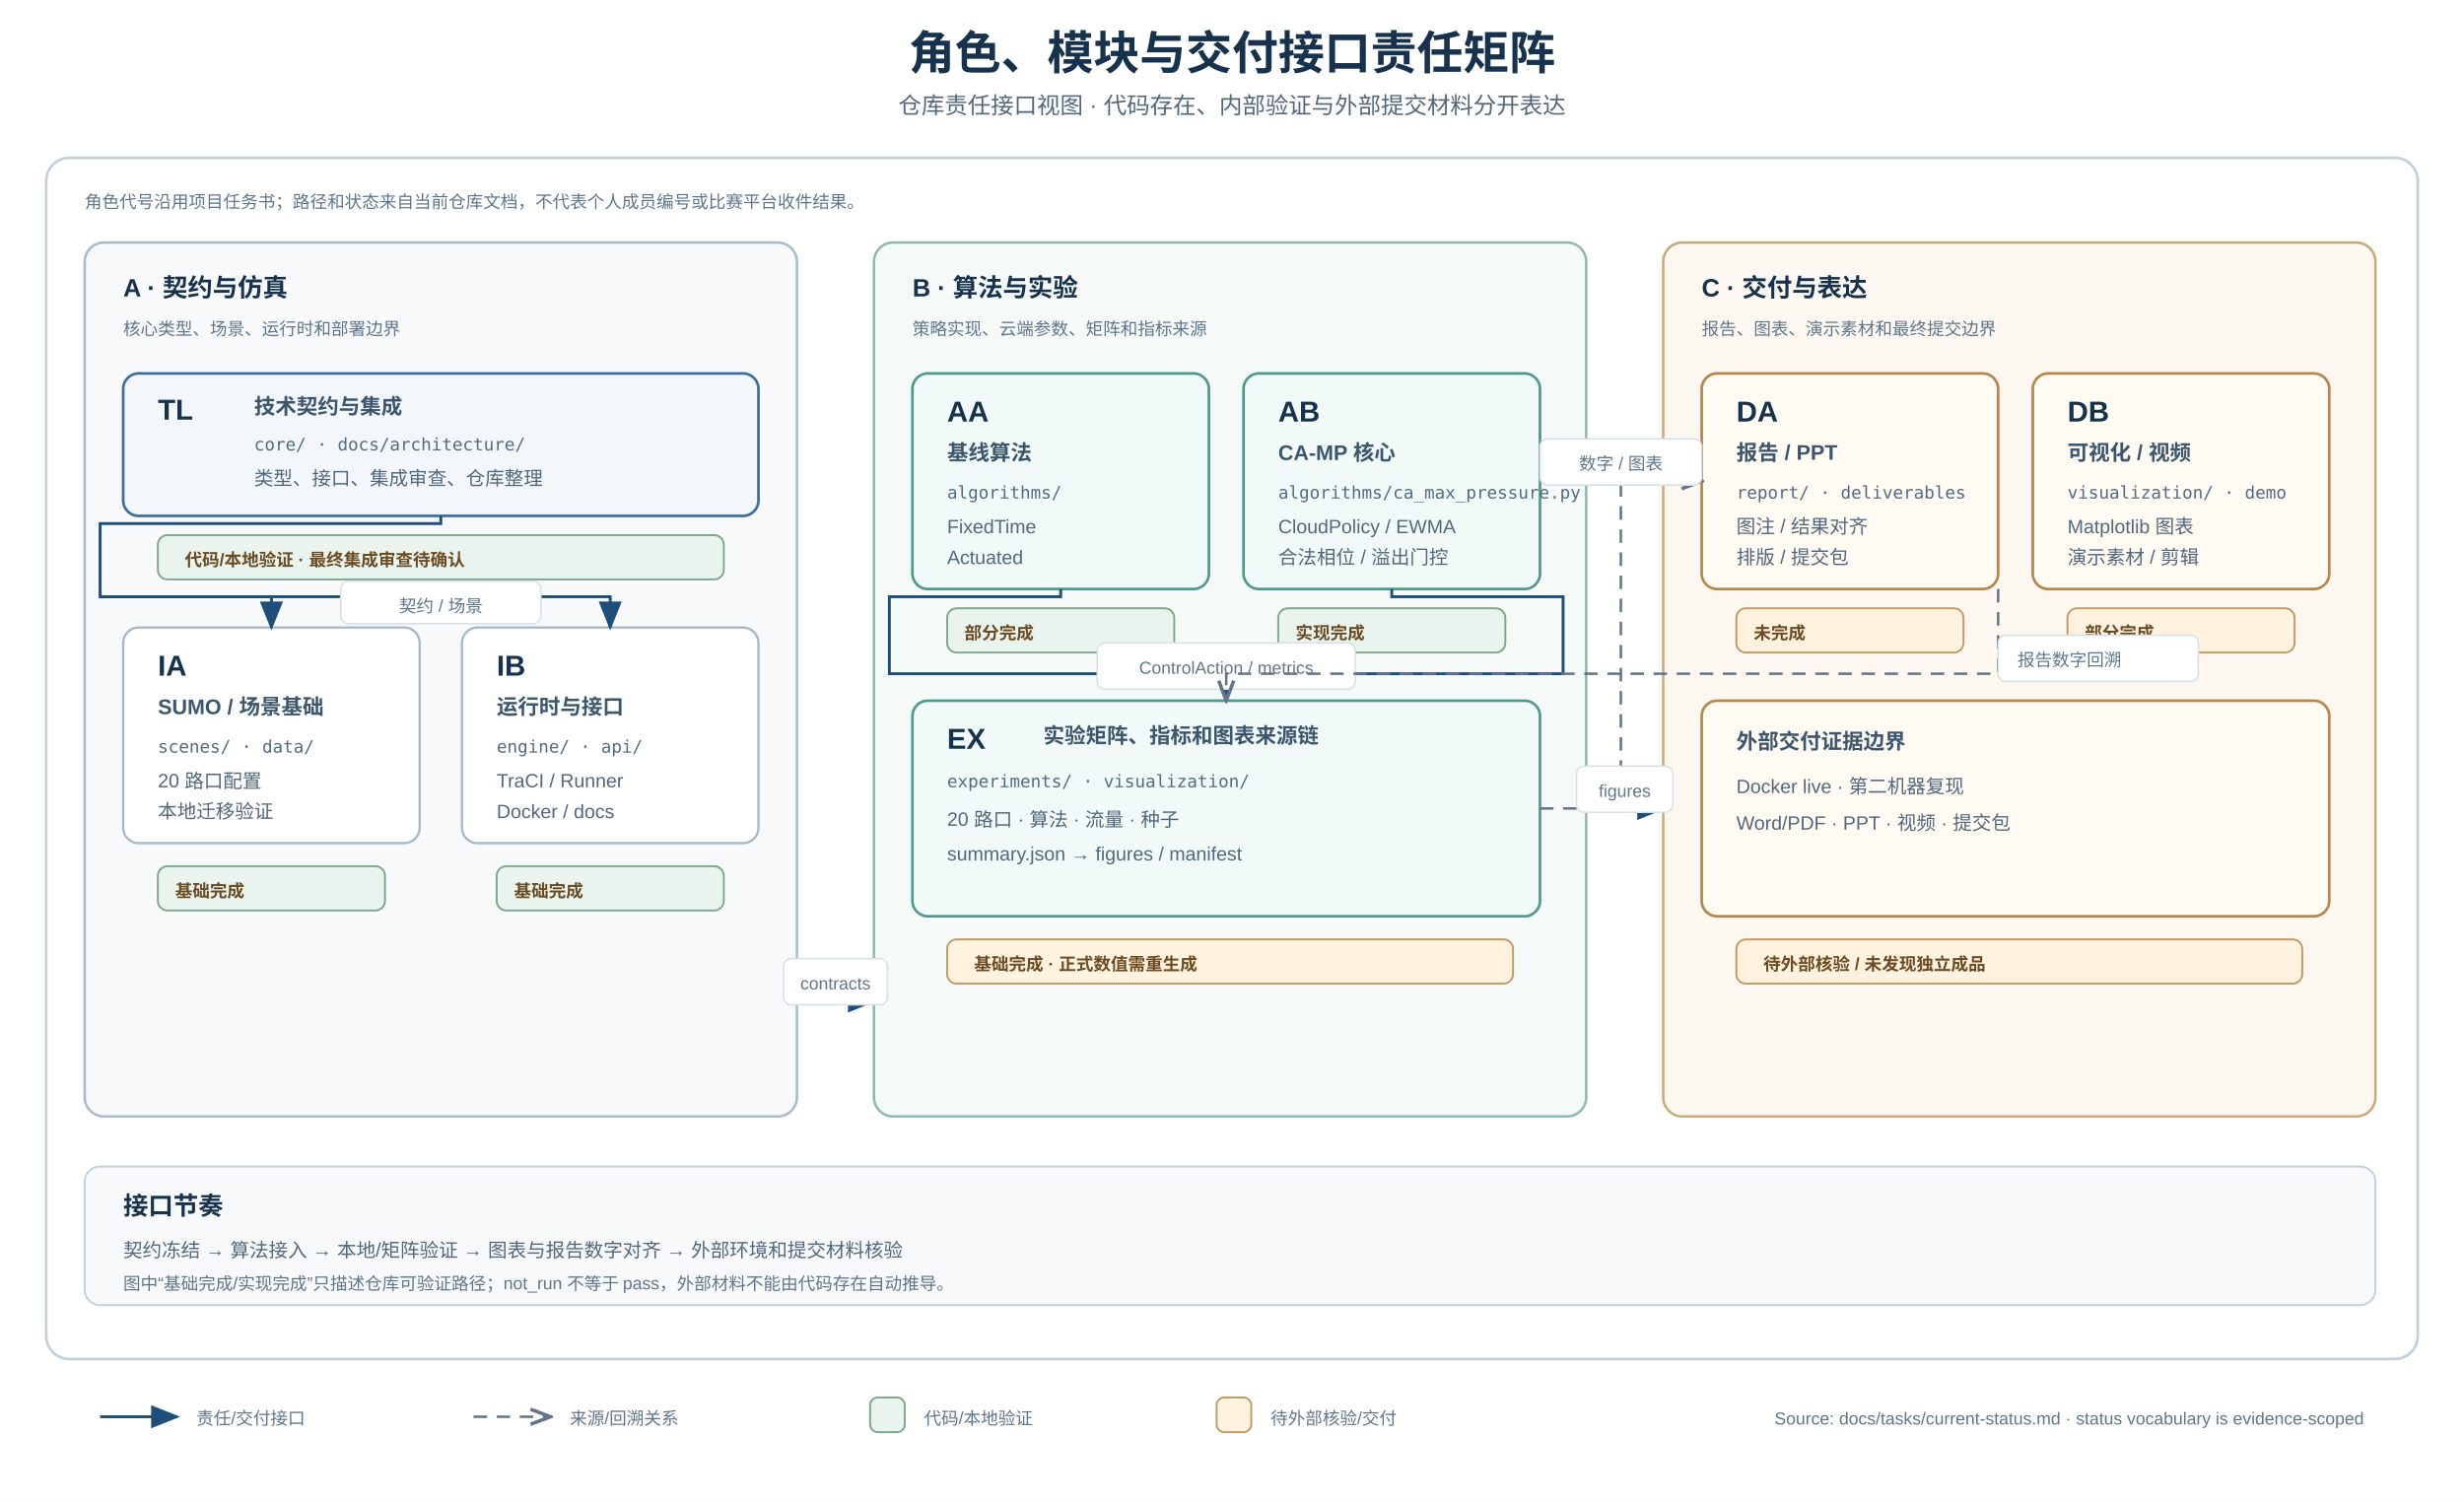
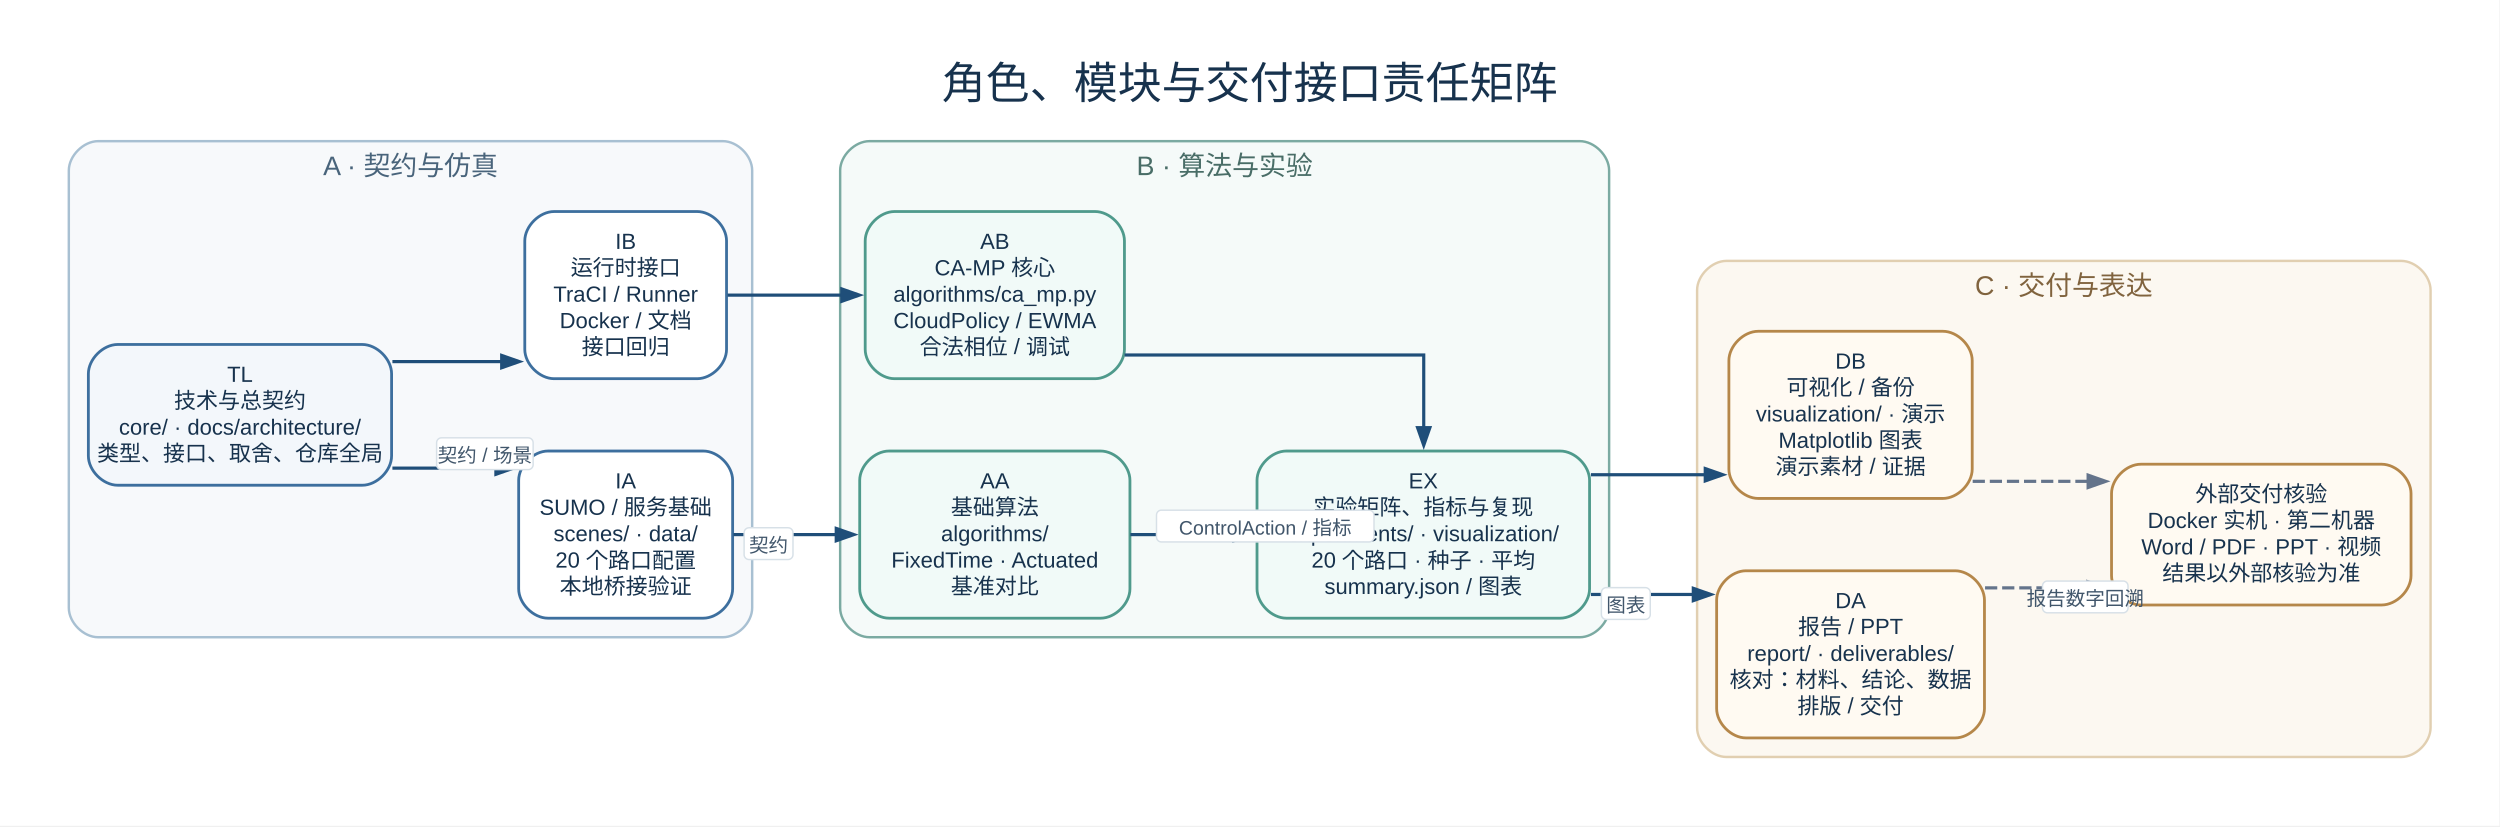
- <svg xmlns="http://www.w3.org/2000/svg" viewBox="0 0 1280 780" role="img" aria-labelledby="team-title team-desc">
-   <defs>
-     <marker id="team-blue" markerWidth="10" markerHeight="8" refX="9" refY="4" orient="auto">
-       <path d="M0,0 L10,4 L0,8 Z" fill="#1f4e79" />
-     </marker>
-     <marker id="team-open" markerWidth="10" markerHeight="8" refX="9" refY="4" orient="auto">
-       <path d="M1,1 L9,4 L1,7" fill="none" stroke="#64748b" stroke-width="1.4" />
-     </marker>
-   </defs>
-   <style>
-     .title { font-family: Arial, "Noto Sans CJK SC", "Microsoft YaHei", sans-serif; font-size: 24px; font-weight: 700; fill: #17324d; }
-     .subtitle { font-family: Arial, "Noto Sans CJK SC", "Microsoft YaHei", sans-serif; font-size: 12px; fill: #52677d; }
-     .group-title { font-family: Arial, "Noto Sans CJK SC", "Microsoft YaHei", sans-serif; font-size: 13px; font-weight: 700; fill: #17324d; }
-     .role { font-family: Arial, "Noto Sans CJK SC", "Microsoft YaHei", sans-serif; font-size: 15px; font-weight: 700; fill: #17324d; }
-     .role-title { font-family: Arial, "Noto Sans CJK SC", "Microsoft YaHei", sans-serif; font-size: 11px; font-weight: 700; fill: #3c566d; }
-     .text { font-family: Arial, "Noto Sans CJK SC", "Microsoft YaHei", sans-serif; font-size: 10px; fill: #52677d; }
-     .path { font-family: "Cascadia Mono", Consolas, monospace; font-size: 9px; fill: #536b82; }
-     .status { font-family: Arial, "Noto Sans CJK SC", "Microsoft YaHei", sans-serif; font-size: 9px; font-weight: 700; fill: #6b4b22; }
-     .tiny { font-family: Arial, "Noto Sans CJK SC", "Microsoft YaHei", sans-serif; font-size: 9px; fill: #60758a; }
-     .group-a { fill: #f7f9fb; stroke: #a9bbc9; stroke-width: 1.3; }
-     .group-b { fill: #f5faf9; stroke: #8fb9b0; stroke-width: 1.3; }
-     .group-c { fill: #fcf8f1; stroke: #c7a97a; stroke-width: 1.3; }
-     .role-box { fill: #ffffff; stroke: #a7b8c8; stroke-width: 1.2; }
-     .role-box-blue { fill: #f3f7fb; stroke: #3d6f9e; stroke-width: 1.4; }
-     .role-box-teal { fill: #f1faf8; stroke: #4f9a8c; stroke-width: 1.4; }
-     .role-box-amber { fill: #fffaf2; stroke: #b5874a; stroke-width: 1.4; }
-     .status-local { fill: #e9f4ee; stroke: #7ca88b; stroke-width: 1; }
-     .status-external { fill: #fff2df; stroke: #c49a63; stroke-width: 1; }
-     .flow { fill: none; stroke: #1f4e79; stroke-width: 1.5; marker-end: url(#team-blue); }
-     .link { fill: none; stroke: #64748b; stroke-width: 1.3; stroke-dasharray: 7 5; marker-end: url(#team-open); }
-     .label-bg { fill: #ffffff; stroke: #d7e0e7; stroke-width: 0.8; }
-     .rule { stroke: #c9d5df; stroke-width: 1; }
-   </style>
-   <rect width="1280" height="780" fill="#ffffff" />
-   <text x="640" y="36" text-anchor="middle" class="title">角色、模块与交付接口责任矩阵</text>
-   <text x="640" y="59" text-anchor="middle" class="subtitle">仓库责任接口视图 · 代码存在、内部验证与外部提交材料分开表达</text>
-   <rect x="24" y="82" width="1232" height="624" rx="12" fill="#ffffff" stroke="#c3d0dc" stroke-width="1.4" />
-   <text x="44" y="108" class="tiny">角色代号沿用项目任务书；路径和状态来自当前仓库文档，不代表个人成员编号或比赛平台收件结果。</text>
-   <g id="contract-simulation">
-     <rect x="44" y="126" width="370" height="454" rx="10" class="group-a" />
-     <text x="64" y="154" class="group-title">A · 契约与仿真</text>
-     <text x="64" y="174" class="tiny">核心类型、场景、运行时和部署边界</text>
-     <rect x="64" y="194" width="330" height="74" rx="8" class="role-box-blue" />
-     <text x="82" y="218" class="role">TL</text>
-     <text x="132" y="215" class="role-title">技术契约与集成</text>
-     <text x="132" y="234" class="path">core/ · docs/architecture/</text>
-     <text x="132" y="252" class="text">类型、接口、集成审查、仓库整理</text>
-     <rect x="82" y="278" width="294" height="23" rx="5" class="status-local" />
-     <text x="96" y="294" class="status">代码/本地验证 · 最终集成审查待确认</text>
-     <rect x="64" y="326" width="154" height="112" rx="8" class="role-box" />
-     <text x="82" y="351" class="role">IA</text>
-     <text x="82" y="371" class="role-title">SUMO / 场景基础</text>
-     <text x="82" y="391" class="path">scenes/ · data/</text>
-     <text x="82" y="409" class="text">20 路口配置</text>
-     <text x="82" y="425" class="text">本地迁移验证</text>
-     <rect x="82" y="450" width="118" height="23" rx="5" class="status-local" />
-     <text x="91" y="466" class="status">基础完成</text>
-     <rect x="240" y="326" width="154" height="112" rx="8" class="role-box" />
-     <text x="258" y="351" class="role">IB</text>
-     <text x="258" y="371" class="role-title">运行时与接口</text>
-     <text x="258" y="391" class="path">engine/ · api/</text>
-     <text x="258" y="409" class="text">TraCI / Runner</text>
-     <text x="258" y="425" class="text">Docker / docs</text>
-     <rect x="258" y="450" width="118" height="23" rx="5" class="status-local" />
-     <text x="267" y="466" class="status">基础完成</text>
-     <path d="M229,268 V272 H52 V310 H141 V326" class="flow" />
-     <path d="M52,310 H317 V326" class="flow" />
-     <rect x="177" y="302" width="104" height="22" rx="4" class="label-bg" />
-     <text x="229" y="318" text-anchor="middle" class="tiny">契约 / 场景</text>
-   </g>
-   <g id="algorithm-experiment">
-     <rect x="454" y="126" width="370" height="454" rx="10" class="group-b" />
-     <text x="474" y="154" class="group-title">B · 算法与实验</text>
-     <text x="474" y="174" class="tiny">策略实现、云端参数、矩阵和指标来源</text>
-     <rect x="474" y="194" width="154" height="112" rx="8" class="role-box-teal" />
-     <text x="492" y="219" class="role">AA</text>
-     <text x="492" y="239" class="role-title">基线算法</text>
-     <text x="492" y="259" class="path">algorithms/</text>
-     <text x="492" y="277" class="text">FixedTime</text>
-     <text x="492" y="293" class="text">Actuated</text>
-     <rect x="492" y="316" width="118" height="23" rx="5" class="status-local" />
-     <text x="501" y="332" class="status">部分完成</text>
-     <rect x="646" y="194" width="154" height="112" rx="8" class="role-box-teal" />
-     <text x="664" y="219" class="role">AB</text>
-     <text x="664" y="239" class="role-title">CA-MP 核心</text>
-     <text x="664" y="259" class="path">algorithms/ca_max_pressure.py</text>
-     <text x="664" y="277" class="text">CloudPolicy / EWMA</text>
-     <text x="664" y="293" class="text">合法相位 / 溢出门控</text>
-     <rect x="664" y="316" width="118" height="23" rx="5" class="status-local" />
-     <text x="673" y="332" class="status">实现完成</text>
-     <rect x="474" y="364" width="326" height="112" rx="8" class="role-box-teal" />
-     <text x="492" y="389" class="role">EX</text>
-     <text x="542" y="386" class="role-title">实验矩阵、指标和图表来源链</text>
-     <text x="492" y="409" class="path">experiments/ · visualization/</text>
-     <text x="492" y="429" class="text">20 路口 · 算法 · 流量 · 种子</text>
-     <text x="492" y="447" class="text">summary.json → figures / manifest</text>
-     <rect x="492" y="488" width="294" height="23" rx="5" class="status-external" />
-     <text x="506" y="504" class="status">基础完成 · 正式数值需重生成</text>
-     <path d="M551,306 V310 H462 V350 H637 V364" class="flow" />
-     <path d="M723,306 V310 H812 V350 H637 V364" class="flow" />
-     <rect x="570" y="334" width="134" height="24" rx="4" class="label-bg" />
-     <text x="637" y="350" text-anchor="middle" class="tiny">ControlAction / metrics</text>
-   </g>
-   <g id="delivery">
-     <rect x="864" y="126" width="370" height="454" rx="10" class="group-c" />
-     <text x="884" y="154" class="group-title">C · 交付与表达</text>
-     <text x="884" y="174" class="tiny">报告、图表、演示素材和最终提交边界</text>
-     <rect x="884" y="194" width="154" height="112" rx="8" class="role-box-amber" />
-     <text x="902" y="219" class="role">DA</text>
-     <text x="902" y="239" class="role-title">报告 / PPT</text>
-     <text x="902" y="259" class="path">report/ · deliverables</text>
-     <text x="902" y="277" class="text">图注 / 结果对齐</text>
-     <text x="902" y="293" class="text">排版 / 提交包</text>
-     <rect x="902" y="316" width="118" height="23" rx="5" class="status-external" />
-     <text x="911" y="332" class="status">未完成</text>
-     <rect x="1056" y="194" width="154" height="112" rx="8" class="role-box-amber" />
-     <text x="1074" y="219" class="role">DB</text>
-     <text x="1074" y="239" class="role-title">可视化 / 视频</text>
-     <text x="1074" y="259" class="path">visualization/ · demo</text>
-     <text x="1074" y="277" class="text">Matplotlib 图表</text>
-     <text x="1074" y="293" class="text">演示素材 / 剪辑</text>
-     <rect x="1074" y="316" width="118" height="23" rx="5" class="status-external" />
-     <text x="1083" y="332" class="status">部分完成</text>
-     <rect x="884" y="364" width="326" height="112" rx="8" class="role-box-amber" />
-     <text x="902" y="389" class="role-title">外部交付证据边界</text>
-     <text x="902" y="412" class="text">Docker live · 第二机器复现</text>
-     <text x="902" y="431" class="text">Word/PDF · PPT · 视频 · 提交包</text>
-     <rect x="902" y="488" width="294" height="23" rx="5" class="status-external" />
-     <text x="916" y="504" class="status">待外部核验 / 未发现独立成品</text>
-     <path d="M800,420 H842 V250 H884" class="link" />
-     <rect x="800" y="228" width="84" height="24" rx="4" class="label-bg" />
-     <text x="842" y="244" text-anchor="middle" class="tiny">数字 / 图表</text>
-   </g>
-   <g id="interfaces">
-     <path d="M414,520 H454" class="flow" />
-     <rect x="407" y="498" width="54" height="24" rx="4" class="label-bg" />
-     <text x="434" y="514" text-anchor="middle" class="tiny">contracts</text>
-     <path d="M824,420 H864" class="flow" />
-     <rect x="819" y="398" width="50" height="24" rx="4" class="label-bg" />
-     <text x="844" y="414" text-anchor="middle" class="tiny">figures</text>
-     <path d="M1038,306 V350 H637 V364" class="link" />
-     <rect x="1038" y="330" width="104" height="24" rx="4" class="label-bg" />
-     <text x="1048" y="346" class="tiny">报告数字回溯</text>
-     <rect x="44" y="606" width="1190" height="72" rx="8" fill="#f7f9fb" stroke="#c3d0dc" stroke-width="1" />
-     <text x="64" y="631" class="group-title">接口节奏</text>
-     <text x="64" y="653" class="text">契约冻结 → 算法接入 → 本地/矩阵验证 → 图表与报告数字对齐 → 外部环境和提交材料核验</text>
-     <text x="64" y="670" class="tiny">图中“基础完成/实现完成”只描述仓库可验证路径；not_run 不等于 pass，外部材料不能由代码存在自动推导。</text>
-   </g>
-   <g id="legend">
-     <line x1="52" y1="736" x2="92" y2="736" class="flow" />
-     <text x="102" y="740" class="tiny">责任/交付接口</text>
-     <line x1="246" y1="736" x2="286" y2="736" class="link" />
-     <text x="296" y="740" class="tiny">来源/回溯关系</text>
-     <rect x="452" y="726" width="18" height="18" rx="4" class="status-local" />
-     <text x="480" y="740" class="tiny">代码/本地验证</text>
-     <rect x="632" y="726" width="18" height="18" rx="4" class="status-external" />
-     <text x="660" y="740" class="tiny">待外部核验/交付</text>
-     <text x="1228" y="740" text-anchor="end" class="tiny">Source: docs/tasks/current-status.md · status vocabulary is evidence-scoped</text>
+ <svg xmlns="http://www.w3.org/2000/svg" role="img" aria-labelledby="team-org-title team-org-desc" width="1023pt" height="338pt" viewBox="0.00 0.00 1023.00 338.00">
+   <g id="graph0" class="graph" transform="scale(1 1) rotate(0) translate(20.16 317.76)">
+     <polygon fill="white" stroke="none" points="-20.16,20.16 -20.16,-317.76 1002.59,-317.76 1002.59,20.16 -20.16,20.16" />
+     <text xml:space="preserve" text-anchor="middle" x="491.22" y="-277.4" font-family="Arial" font-size="18.00" fill="#17324d">角色、模块与交付接口责任矩阵</text>
+     <g id="clust1" class="cluster">
+       <path fill="#f7f9fb" stroke="#a8c0d2" d="M20,-57C20,-57 275.63,-57 275.63,-57 281.63,-57 287.63,-63 287.63,-69 287.63,-69 287.63,-248 287.63,-248 287.63,-254 281.63,-260 275.63,-260 275.63,-260 20,-260 20,-260 14,-260 8,-254 8,-248 8,-248 8,-69 8,-69 8,-63 14,-57 20,-57" />
+       <text xml:space="preserve" text-anchor="middle" x="147.82" y="-246.1" font-family="Arial" font-size="11.00" fill="#49647b">A · 契约与仿真</text>
+     </g>
+     <g id="clust3" class="cluster">
+       <path fill="#f5faf9" stroke="#7baaa2" d="M335.63,-57C335.63,-57 626.29,-57 626.29,-57 632.29,-57 638.29,-63 638.29,-69 638.29,-69 638.29,-248 638.29,-248 638.29,-254 632.29,-260 626.29,-260 626.29,-260 335.63,-260 335.63,-260 329.63,-260 323.63,-254 323.63,-248 323.63,-248 323.63,-69 323.63,-69 323.63,-63 329.63,-57 335.63,-57" />
+       <text xml:space="preserve" text-anchor="middle" x="480.96" y="-246.1" font-family="Arial" font-size="11.00" fill="#496d67">B · 算法与实验</text>
+     </g>
+     <g id="clust5" class="cluster">
+       <path fill="#fcf8f1" stroke="#e1cfb1" d="M686.29,-8C686.29,-8 962.43,-8 962.43,-8 968.43,-8 974.43,-14 974.43,-20 974.43,-20 974.43,-199 974.43,-199 974.43,-205 968.43,-211 962.43,-211 962.43,-211 686.29,-211 686.29,-211 680.29,-211 674.29,-205 674.29,-199 674.29,-199 674.29,-20 674.29,-20 674.29,-14 680.29,-8 686.29,-8" />
+       <text xml:space="preserve" text-anchor="middle" x="824.36" y="-197.1" font-family="Arial" font-size="11.00" fill="#80633e">C · 交付与表达</text>
+     </g>
+     <g id="node1" class="node">
+       <path fill="#f3f7fb" stroke="#3d6f9e" stroke-width="1.15" d="M128.08,-176.8C128.08,-176.8 28,-176.8 28,-176.8 22,-176.8 16,-170.8 16,-164.8 16,-164.8 16,-131.2 16,-131.2 16,-125.2 22,-119.2 28,-119.2 28,-119.2 128.08,-119.2 128.08,-119.2 134.08,-119.2 140.08,-125.2 140.08,-131.2 140.08,-131.2 140.08,-164.8 140.08,-164.8 140.08,-170.8 134.08,-176.8 128.08,-176.8" />
+       <text xml:space="preserve" text-anchor="middle" x="78.04" y="-161.5" font-family="Arial" font-size="9.00" fill="#17324d">TL</text>
+       <text xml:space="preserve" text-anchor="middle" x="78.04" y="-150.7" font-family="Arial" font-size="9.00" fill="#17324d">技术与总契约</text>
+       <text xml:space="preserve" text-anchor="middle" x="78.04" y="-139.9" font-family="Arial" font-size="9.00" fill="#17324d">core/ · docs/architecture/</text>
+       <text xml:space="preserve" text-anchor="middle" x="78.04" y="-129.1" font-family="Arial" font-size="9.00" fill="#17324d">类型、接口、取舍、仓库全局</text>
+     </g>
+     <g id="node2" class="node">
+       <path fill="#ffffff" stroke="#3d6f9e" stroke-width="1.15" d="M267.63,-133.2C267.63,-133.2 204.08,-133.2 204.08,-133.2 198.08,-133.2 192.08,-127.2 192.08,-121.2 192.08,-121.2 192.08,-76.8 192.08,-76.8 192.08,-70.8 198.08,-64.8 204.08,-64.8 204.08,-64.8 267.63,-64.8 267.63,-64.8 273.63,-64.8 279.63,-70.8 279.63,-76.8 279.63,-76.8 279.63,-121.2 279.63,-121.2 279.63,-127.2 273.63,-133.2 267.63,-133.2" />
+       <text xml:space="preserve" text-anchor="middle" x="235.86" y="-117.9" font-family="Arial" font-size="9.00" fill="#17324d">IA</text>
+       <text xml:space="preserve" text-anchor="middle" x="235.86" y="-107.1" font-family="Arial" font-size="9.00" fill="#17324d">SUMO / 服务基础</text>
+       <text xml:space="preserve" text-anchor="middle" x="235.86" y="-96.3" font-family="Arial" font-size="9.00" fill="#17324d">scenes/ · data/</text>
+       <text xml:space="preserve" text-anchor="middle" x="235.86" y="-85.5" font-family="Arial" font-size="9.00" fill="#17324d">20 个路口配置</text>
+       <text xml:space="preserve" text-anchor="middle" x="235.86" y="-74.7" font-family="Arial" font-size="9.00" fill="#17324d">本地桥接验证</text>
+     </g>
+     <g id="edge1" class="edge">
+       <path fill="none" stroke="#1f4e79" stroke-width="1.3" d="M140.41,-126.2C140.41,-126.2 182.76,-126.2 182.76,-126.2" />
+       <polygon fill="#1f4e79" stroke="#1f4e79" stroke-width="1.3" points="182.76,-128.72 189.96,-126.2 182.76,-123.68 182.76,-128.72" />
+       <rect x="158.50" y="-138.60" width="39.50" height="13" rx="2" fill="#ffffff" stroke="#d7e0e7" stroke-width="0.6" />
+       <text xml:space="preserve" text-anchor="middle" x="178.25" y="-128.6" font-family="Arial" font-size="8.00" fill="#41566b">契约 / 场景</text>
+     </g>
+     <g id="node3" class="node">
+       <path fill="#ffffff" stroke="#3d6f9e" stroke-width="1.15" d="M265.14,-231.2C265.14,-231.2 206.58,-231.2 206.58,-231.2 200.58,-231.2 194.58,-225.2 194.58,-219.2 194.58,-219.2 194.58,-174.8 194.58,-174.8 194.58,-168.8 200.58,-162.8 206.58,-162.8 206.58,-162.8 265.14,-162.8 265.14,-162.8 271.14,-162.8 277.14,-168.8 277.14,-174.8 277.14,-174.8 277.14,-219.2 277.14,-219.2 277.14,-225.2 271.14,-231.2 265.14,-231.2" />
+       <text xml:space="preserve" text-anchor="middle" x="235.86" y="-215.9" font-family="Arial" font-size="9.00" fill="#17324d">IB</text>
+       <text xml:space="preserve" text-anchor="middle" x="235.86" y="-205.1" font-family="Arial" font-size="9.00" fill="#17324d">运行时接口</text>
+       <text xml:space="preserve" text-anchor="middle" x="235.86" y="-194.3" font-family="Arial" font-size="9.00" fill="#17324d">TraCI / Runner</text>
+       <text xml:space="preserve" text-anchor="middle" x="235.86" y="-183.5" font-family="Arial" font-size="9.00" fill="#17324d">Docker / 文档</text>
+       <text xml:space="preserve" text-anchor="middle" x="235.86" y="-172.7" font-family="Arial" font-size="9.00" fill="#17324d">接口回归</text>
+     </g>
+     <g id="edge2" class="edge">
+       <path fill="none" stroke="#1f4e79" stroke-width="1.3" d="M140.41,-169.8C140.41,-169.8 185.13,-169.8 185.13,-169.8" />
+       <polygon fill="#1f4e79" stroke="#1f4e79" stroke-width="1.3" points="185.13,-172.32 192.33,-169.8 185.13,-167.28 185.13,-172.32" />
+     </g>
+     <g id="node4" class="node">
+       <path fill="#f1faf8" stroke="#4f9a8c" stroke-width="1.15" d="M430.21,-133.2C430.21,-133.2 343.63,-133.2 343.63,-133.2 337.63,-133.2 331.63,-127.2 331.63,-121.2 331.63,-121.2 331.63,-76.8 331.63,-76.8 331.63,-70.8 337.63,-64.8 343.63,-64.8 343.63,-64.8 430.21,-64.8 430.21,-64.8 436.21,-64.8 442.21,-70.8 442.21,-76.8 442.21,-76.8 442.21,-121.2 442.21,-121.2 442.21,-127.2 436.21,-133.2 430.21,-133.2" />
+       <text xml:space="preserve" text-anchor="middle" x="386.92" y="-117.9" font-family="Arial" font-size="9.00" fill="#17324d">AA</text>
+       <text xml:space="preserve" text-anchor="middle" x="386.92" y="-107.1" font-family="Arial" font-size="9.00" fill="#17324d">基础算法</text>
+       <text xml:space="preserve" text-anchor="middle" x="386.92" y="-96.3" font-family="Arial" font-size="9.00" fill="#17324d">algorithms/</text>
+       <text xml:space="preserve" text-anchor="middle" x="386.92" y="-85.5" font-family="Arial" font-size="9.00" fill="#17324d">FixedTime · Actuated</text>
+       <text xml:space="preserve" text-anchor="middle" x="386.92" y="-74.7" font-family="Arial" font-size="9.00" fill="#17324d">基准对比</text>
+     </g>
+     <g id="edge3" class="edge">
+       <path fill="none" stroke="#1f4e79" stroke-width="1.3" d="M279.96,-99C279.96,-99 322.03,-99 322.03,-99" />
+       <polygon fill="#1f4e79" stroke="#1f4e79" stroke-width="1.3" points="322.03,-101.52 329.23,-99 322.03,-96.48 322.03,-101.52" />
+       <rect x="284.33" y="-101.80" width="20.00" height="13" rx="2" fill="#ffffff" stroke="#d7e0e7" stroke-width="0.6" />
+       <text xml:space="preserve" text-anchor="middle" x="294.33" y="-91.8" font-family="Arial" font-size="8.00" fill="#41566b">契约</text>
+     </g>
+     <g id="node5" class="node">
+       <path fill="#f1faf8" stroke="#4f9a8c" stroke-width="1.15" d="M427.96,-231.2C427.96,-231.2 345.88,-231.2 345.88,-231.2 339.88,-231.2 333.88,-225.2 333.88,-219.2 333.88,-219.2 333.88,-174.8 333.88,-174.8 333.88,-168.8 339.88,-162.8 345.88,-162.8 345.88,-162.8 427.96,-162.8 427.96,-162.8 433.96,-162.8 439.96,-168.8 439.96,-174.8 439.96,-174.8 439.96,-219.2 439.96,-219.2 439.96,-225.2 433.96,-231.2 427.96,-231.2" />
+       <text xml:space="preserve" text-anchor="middle" x="386.92" y="-215.9" font-family="Arial" font-size="9.00" fill="#17324d">AB</text>
+       <text xml:space="preserve" text-anchor="middle" x="386.92" y="-205.1" font-family="Arial" font-size="9.00" fill="#17324d">CA-MP 核心</text>
+       <text xml:space="preserve" text-anchor="middle" x="386.92" y="-194.3" font-family="Arial" font-size="9.00" fill="#17324d">algorithms/ca_mp.py</text>
+       <text xml:space="preserve" text-anchor="middle" x="386.92" y="-183.5" font-family="Arial" font-size="9.00" fill="#17324d">CloudPolicy / EWMA</text>
+       <text xml:space="preserve" text-anchor="middle" x="386.92" y="-172.7" font-family="Arial" font-size="9.00" fill="#17324d">合法相位 / 调试</text>
+     </g>
+     <g id="edge4" class="edge">
+       <path fill="none" stroke="#1f4e79" stroke-width="1.3" d="M277.54,-197C277.54,-197 324.3,-197 324.3,-197" />
+       <polygon fill="#1f4e79" stroke="#1f4e79" stroke-width="1.3" points="324.3,-199.52 331.5,-197 324.3,-194.48 324.3,-199.52" />
+     </g>
+     <g id="node6" class="node">
+       <path fill="#f1faf8" stroke="#4f9a8c" stroke-width="1.15" d="M618.29,-133.2C618.29,-133.2 506.21,-133.2 506.21,-133.2 500.21,-133.2 494.21,-127.2 494.21,-121.2 494.21,-121.2 494.21,-76.8 494.21,-76.8 494.21,-70.8 500.21,-64.8 506.21,-64.8 506.21,-64.8 618.29,-64.8 618.29,-64.8 624.29,-64.8 630.29,-70.8 630.29,-76.8 630.29,-76.8 630.29,-121.2 630.29,-121.2 630.29,-127.2 624.29,-133.2 618.29,-133.2" />
+       <text xml:space="preserve" text-anchor="middle" x="562.25" y="-117.9" font-family="Arial" font-size="9.00" fill="#17324d">EX</text>
+       <text xml:space="preserve" text-anchor="middle" x="562.25" y="-107.1" font-family="Arial" font-size="9.00" fill="#17324d">实验矩阵、指标与复现</text>
+       <text xml:space="preserve" text-anchor="middle" x="562.25" y="-96.3" font-family="Arial" font-size="9.00" fill="#17324d">experiments/ · visualization/</text>
+       <text xml:space="preserve" text-anchor="middle" x="562.25" y="-85.5" font-family="Arial" font-size="9.00" fill="#17324d">20 个路口 · 种子 · 平均</text>
+       <text xml:space="preserve" text-anchor="middle" x="562.25" y="-74.7" font-family="Arial" font-size="9.00" fill="#17324d">summary.json / 图表</text>
+     </g>
+     <g id="edge5" class="edge">
+       <path fill="none" stroke="#1f4e79" stroke-width="1.3" d="M442.39,-99C442.39,-99 484.73,-99 484.73,-99" />
+       <polygon fill="#1f4e79" stroke="#1f4e79" stroke-width="1.3" points="484.73,-101.52 491.93,-99 484.73,-96.48 484.73,-101.52" />
+       <rect x="453.08" y="-109.00" width="89.00" height="13" rx="2" fill="#ffffff" stroke="#d7e0e7" stroke-width="0.6" />
+       <text xml:space="preserve" text-anchor="middle" x="497.58" y="-99" font-family="Arial" font-size="8.00" fill="#41566b">ControlAction / 指标</text>
+     </g>
+     <g id="edge6" class="edge">
+       <path fill="none" stroke="#1f4e79" stroke-width="1.3" d="M440.05,-172.5C491.71,-172.5 562.43,-172.5 562.43,-172.5 562.43,-172.5 562.43,-142.77 562.43,-142.77" />
+       <polygon fill="#1f4e79" stroke="#1f4e79" stroke-width="1.3" points="564.95,-142.77 562.43,-135.57 559.91,-142.77 564.95,-142.77" />
+     </g>
+     <g id="node7" class="node">
+       <path fill="#fffaf2" stroke="#b5874a" stroke-width="1.15" d="M779.88,-84.2C779.88,-84.2 694.29,-84.2 694.29,-84.2 688.29,-84.2 682.29,-78.2 682.29,-72.2 682.29,-72.2 682.29,-27.8 682.29,-27.8 682.29,-21.8 688.29,-15.8 694.29,-15.8 694.29,-15.8 779.88,-15.8 779.88,-15.8 785.88,-15.8 791.88,-21.8 791.88,-27.8 791.88,-27.8 791.88,-72.2 791.88,-72.2 791.88,-78.2 785.88,-84.2 779.88,-84.2" />
+       <text xml:space="preserve" text-anchor="middle" x="737.09" y="-68.9" font-family="Arial" font-size="9.00" fill="#17324d">DA</text>
+       <text xml:space="preserve" text-anchor="middle" x="737.09" y="-58.1" font-family="Arial" font-size="9.00" fill="#17324d">报告 / PPT</text>
+       <text xml:space="preserve" text-anchor="middle" x="737.09" y="-47.3" font-family="Arial" font-size="9.00" fill="#17324d">report/ · deliverables/</text>
+       <text xml:space="preserve" text-anchor="middle" x="737.09" y="-36.5" font-family="Arial" font-size="9.00" fill="#17324d">核对：材料、结论、数据</text>
+       <text xml:space="preserve" text-anchor="middle" x="737.09" y="-25.7" font-family="Arial" font-size="9.00" fill="#17324d">排版 / 交付</text>
+     </g>
+     <g id="edge7" class="edge">
+       <path fill="none" stroke="#1f4e79" stroke-width="1.3" d="M630.85,-74.5C630.85,-74.5 672.74,-74.5 672.74,-74.5" />
+       <polygon fill="#1f4e79" stroke="#1f4e79" stroke-width="1.3" points="672.74,-77.02 679.94,-74.5 672.74,-71.98 672.74,-77.02" />
+       <rect x="635.13" y="-77.30" width="20.00" height="13" rx="2" fill="#ffffff" stroke="#d7e0e7" stroke-width="0.6" />
+       <text xml:space="preserve" text-anchor="middle" x="645.13" y="-67.3" font-family="Arial" font-size="8.00" fill="#41566b">图表</text>
+     </g>
+     <g id="node8" class="node">
+       <path fill="#fffaf2" stroke="#b5874a" stroke-width="1.15" d="M774.87,-182.2C774.87,-182.2 699.3,-182.2 699.3,-182.2 693.3,-182.2 687.3,-176.2 687.3,-170.2 687.3,-170.2 687.3,-125.8 687.3,-125.8 687.3,-119.8 693.3,-113.8 699.3,-113.8 699.3,-113.8 774.87,-113.8 774.87,-113.8 780.87,-113.8 786.87,-119.8 786.87,-125.8 786.87,-125.8 786.87,-170.2 786.87,-170.2 786.87,-176.2 780.87,-182.2 774.87,-182.2" />
+       <text xml:space="preserve" text-anchor="middle" x="737.09" y="-166.9" font-family="Arial" font-size="9.00" fill="#17324d">DB</text>
+       <text xml:space="preserve" text-anchor="middle" x="737.09" y="-156.1" font-family="Arial" font-size="9.00" fill="#17324d">可视化 / 备份</text>
+       <text xml:space="preserve" text-anchor="middle" x="737.09" y="-145.3" font-family="Arial" font-size="9.00" fill="#17324d">visualization/ · 演示</text>
+       <text xml:space="preserve" text-anchor="middle" x="737.09" y="-134.5" font-family="Arial" font-size="9.00" fill="#17324d">Matplotlib 图表</text>
+       <text xml:space="preserve" text-anchor="middle" x="737.09" y="-123.7" font-family="Arial" font-size="9.00" fill="#17324d">演示素材 / 证据</text>
+     </g>
+     <g id="edge8" class="edge">
+       <path fill="none" stroke="#1f4e79" stroke-width="1.3" d="M630.85,-123.5C630.85,-123.5 677.63,-123.5 677.63,-123.5" />
+       <polygon fill="#1f4e79" stroke="#1f4e79" stroke-width="1.3" points="677.63,-126.02 684.83,-123.5 677.63,-120.98 677.63,-126.02" />
+     </g>
+     <g id="node9" class="node">
+       <path fill="#fffaf2" stroke="#b5874a" stroke-width="1.15" d="M954.43,-127.8C954.43,-127.8 855.88,-127.8 855.88,-127.8 849.88,-127.8 843.88,-121.8 843.88,-115.8 843.88,-115.8 843.88,-82.2 843.88,-82.2 843.88,-76.2 849.88,-70.2 855.88,-70.2 855.88,-70.2 954.43,-70.2 954.43,-70.2 960.43,-70.2 966.43,-76.2 966.43,-82.2 966.43,-82.2 966.43,-115.8 966.43,-115.8 966.43,-121.8 960.43,-127.8 954.43,-127.8" />
+       <text xml:space="preserve" text-anchor="middle" x="905.15" y="-112.5" font-family="Arial" font-size="9.00" fill="#17324d">外部交付核验</text>
+       <text xml:space="preserve" text-anchor="middle" x="905.15" y="-101.7" font-family="Arial" font-size="9.00" fill="#17324d">Docker 实机 · 第二机器</text>
+       <text xml:space="preserve" text-anchor="middle" x="905.15" y="-90.9" font-family="Arial" font-size="9.00" fill="#17324d">Word / PDF · PPT · 视频</text>
+       <text xml:space="preserve" text-anchor="middle" x="905.15" y="-80.1" font-family="Arial" font-size="9.00" fill="#17324d">结果以外部核验为准</text>
+     </g>
+     <g id="edge9" class="edge">
+       <path fill="none" stroke="#64748b" stroke-width="1.3" stroke-dasharray="5,2" d="M792.12,-77.2C792.12,-77.2 834.14,-77.2 834.14,-77.2" />
+       <polygon fill="#64748b" stroke="#64748b" stroke-width="1.3" points="834.14,-79.72 841.34,-77.2 834.14,-74.68 834.14,-79.72" />
+       <rect x="815.63" y="-80.00" width="35.00" height="13" rx="2" fill="#ffffff" stroke="#d7e0e7" stroke-width="0.6" />
+       <text xml:space="preserve" text-anchor="middle" x="833.13" y="-70" font-family="Arial" font-size="8.00" fill="#41566b">报告数字回溯</text>
+     </g>
+     <g id="edge10" class="edge">
+       <path fill="none" stroke="#64748b" stroke-width="1.3" stroke-dasharray="5,2" d="M787.06,-120.8C787.06,-120.8 834.3,-120.8 834.3,-120.8" />
+       <polygon fill="#64748b" stroke="#64748b" stroke-width="1.3" points="834.3,-123.32 841.5,-120.8 834.3,-118.28 834.3,-123.32" />
+     </g>
  </g>
</svg>
